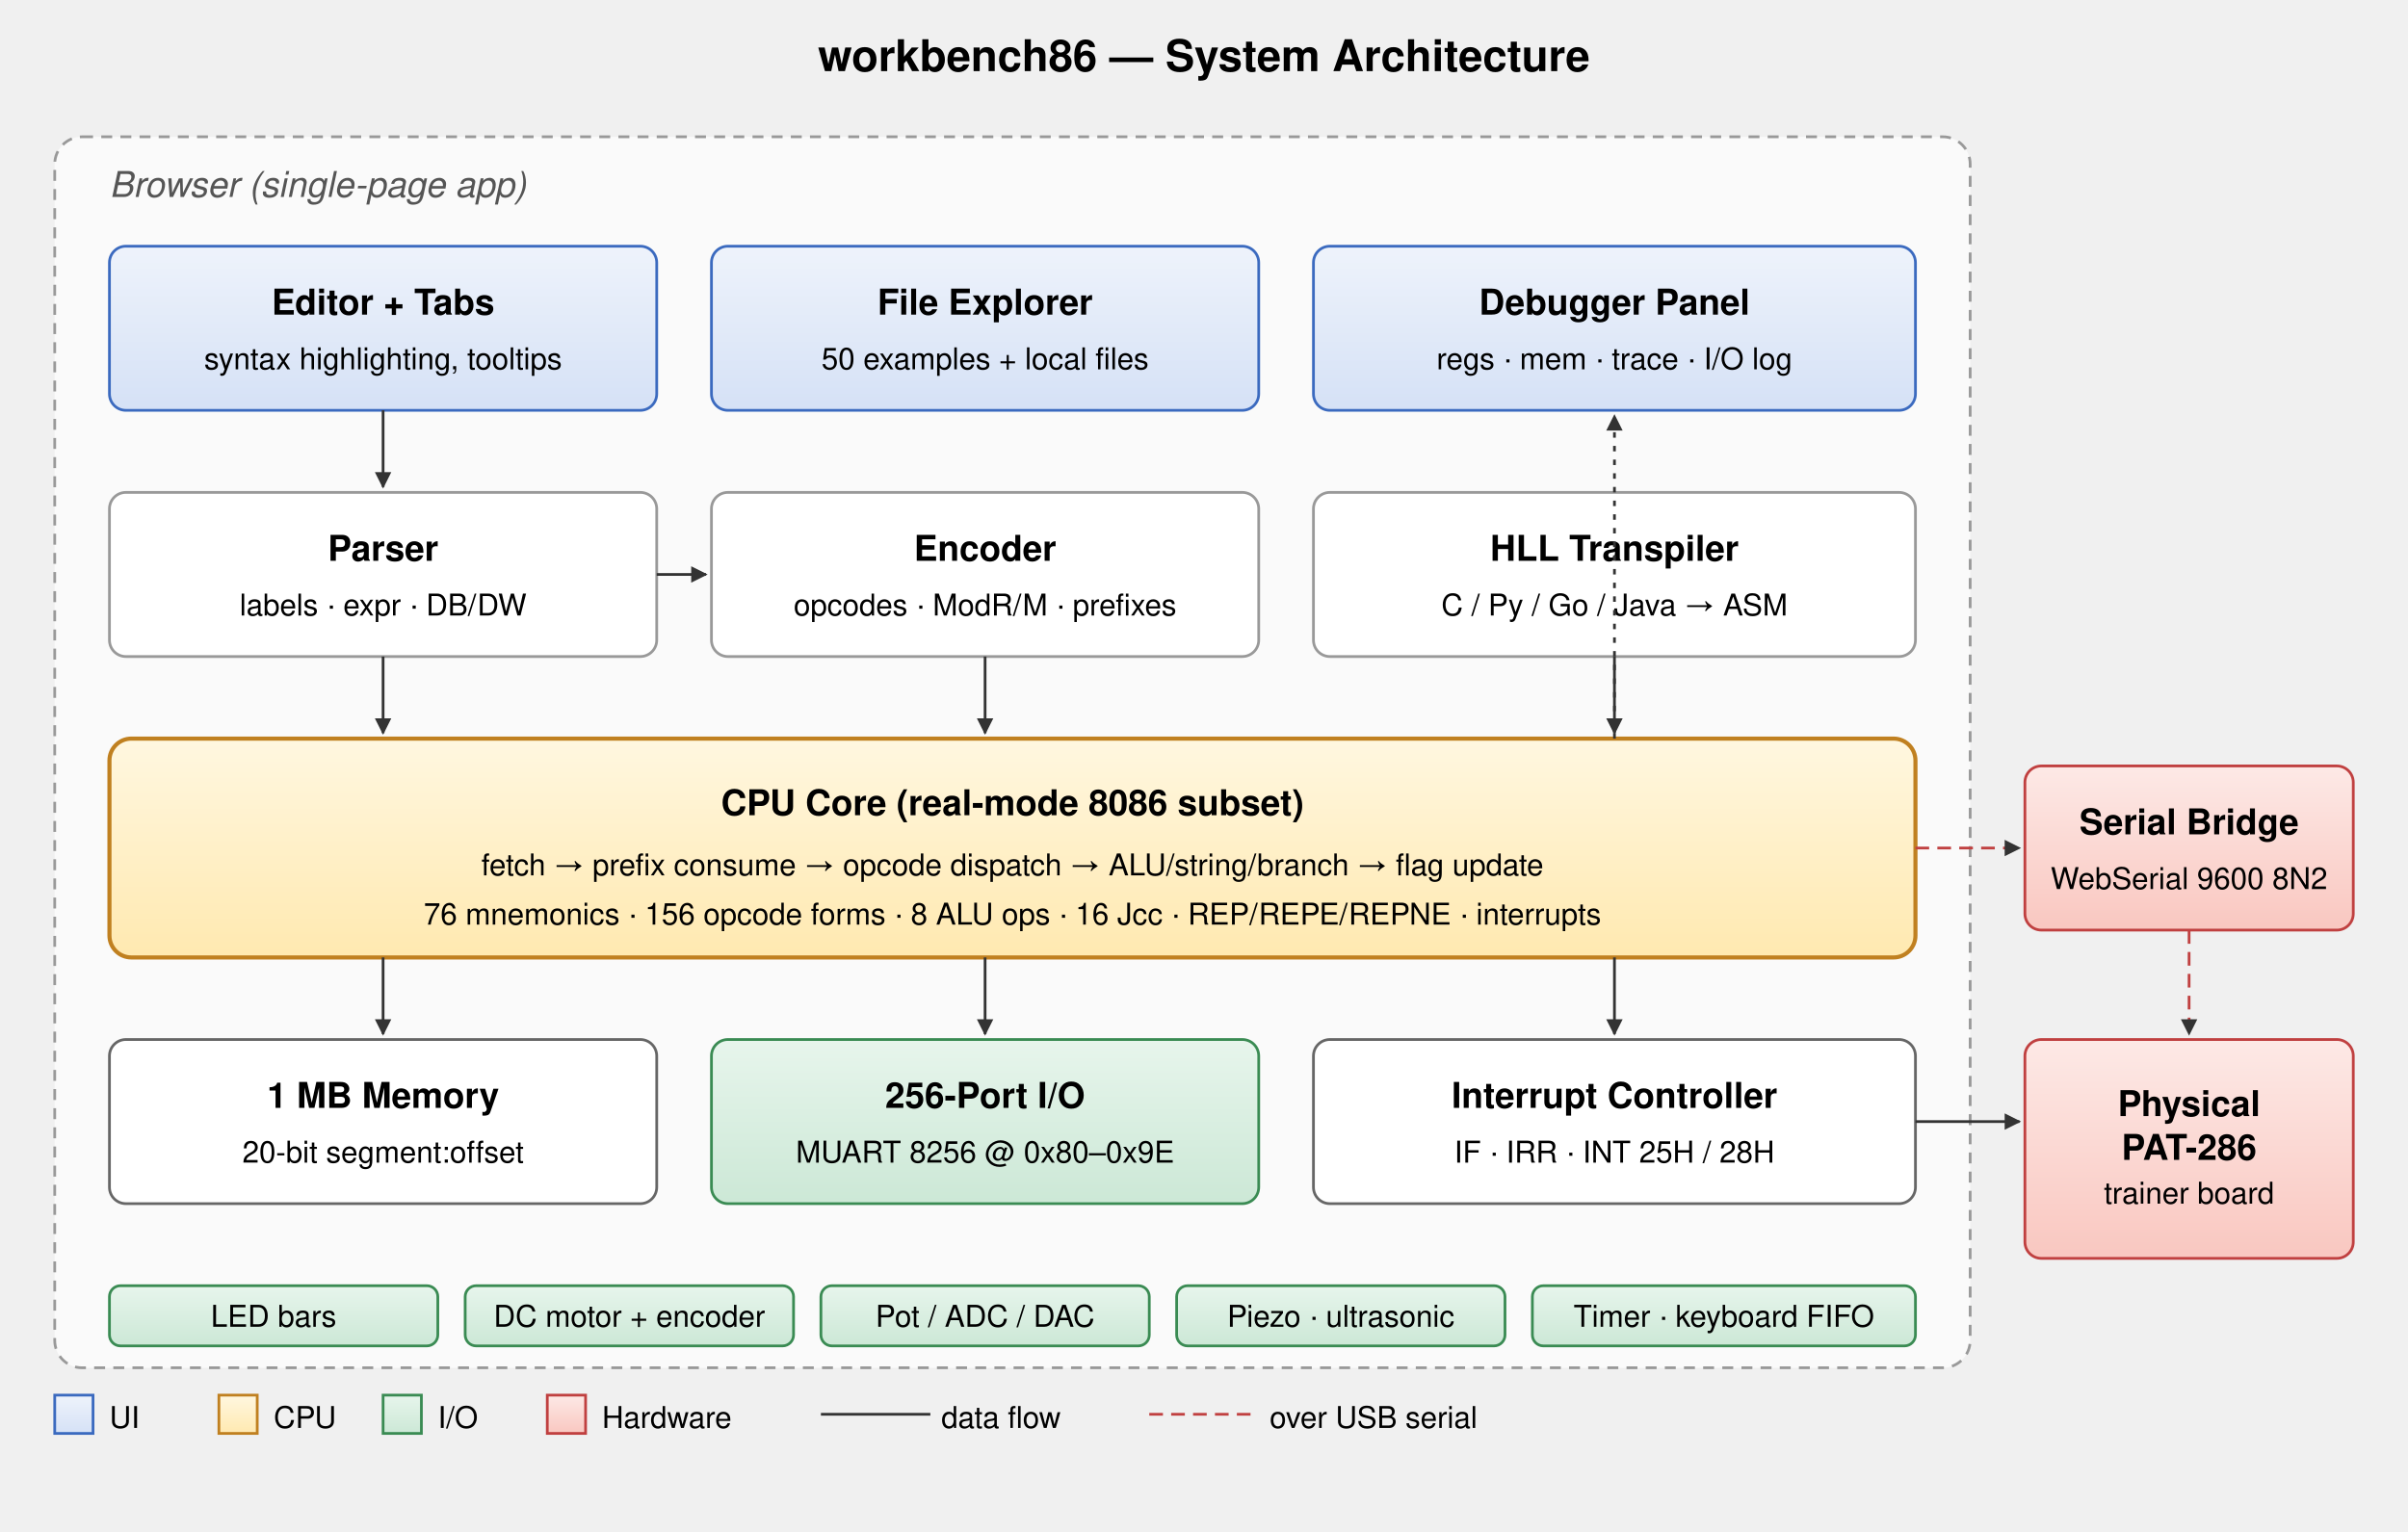
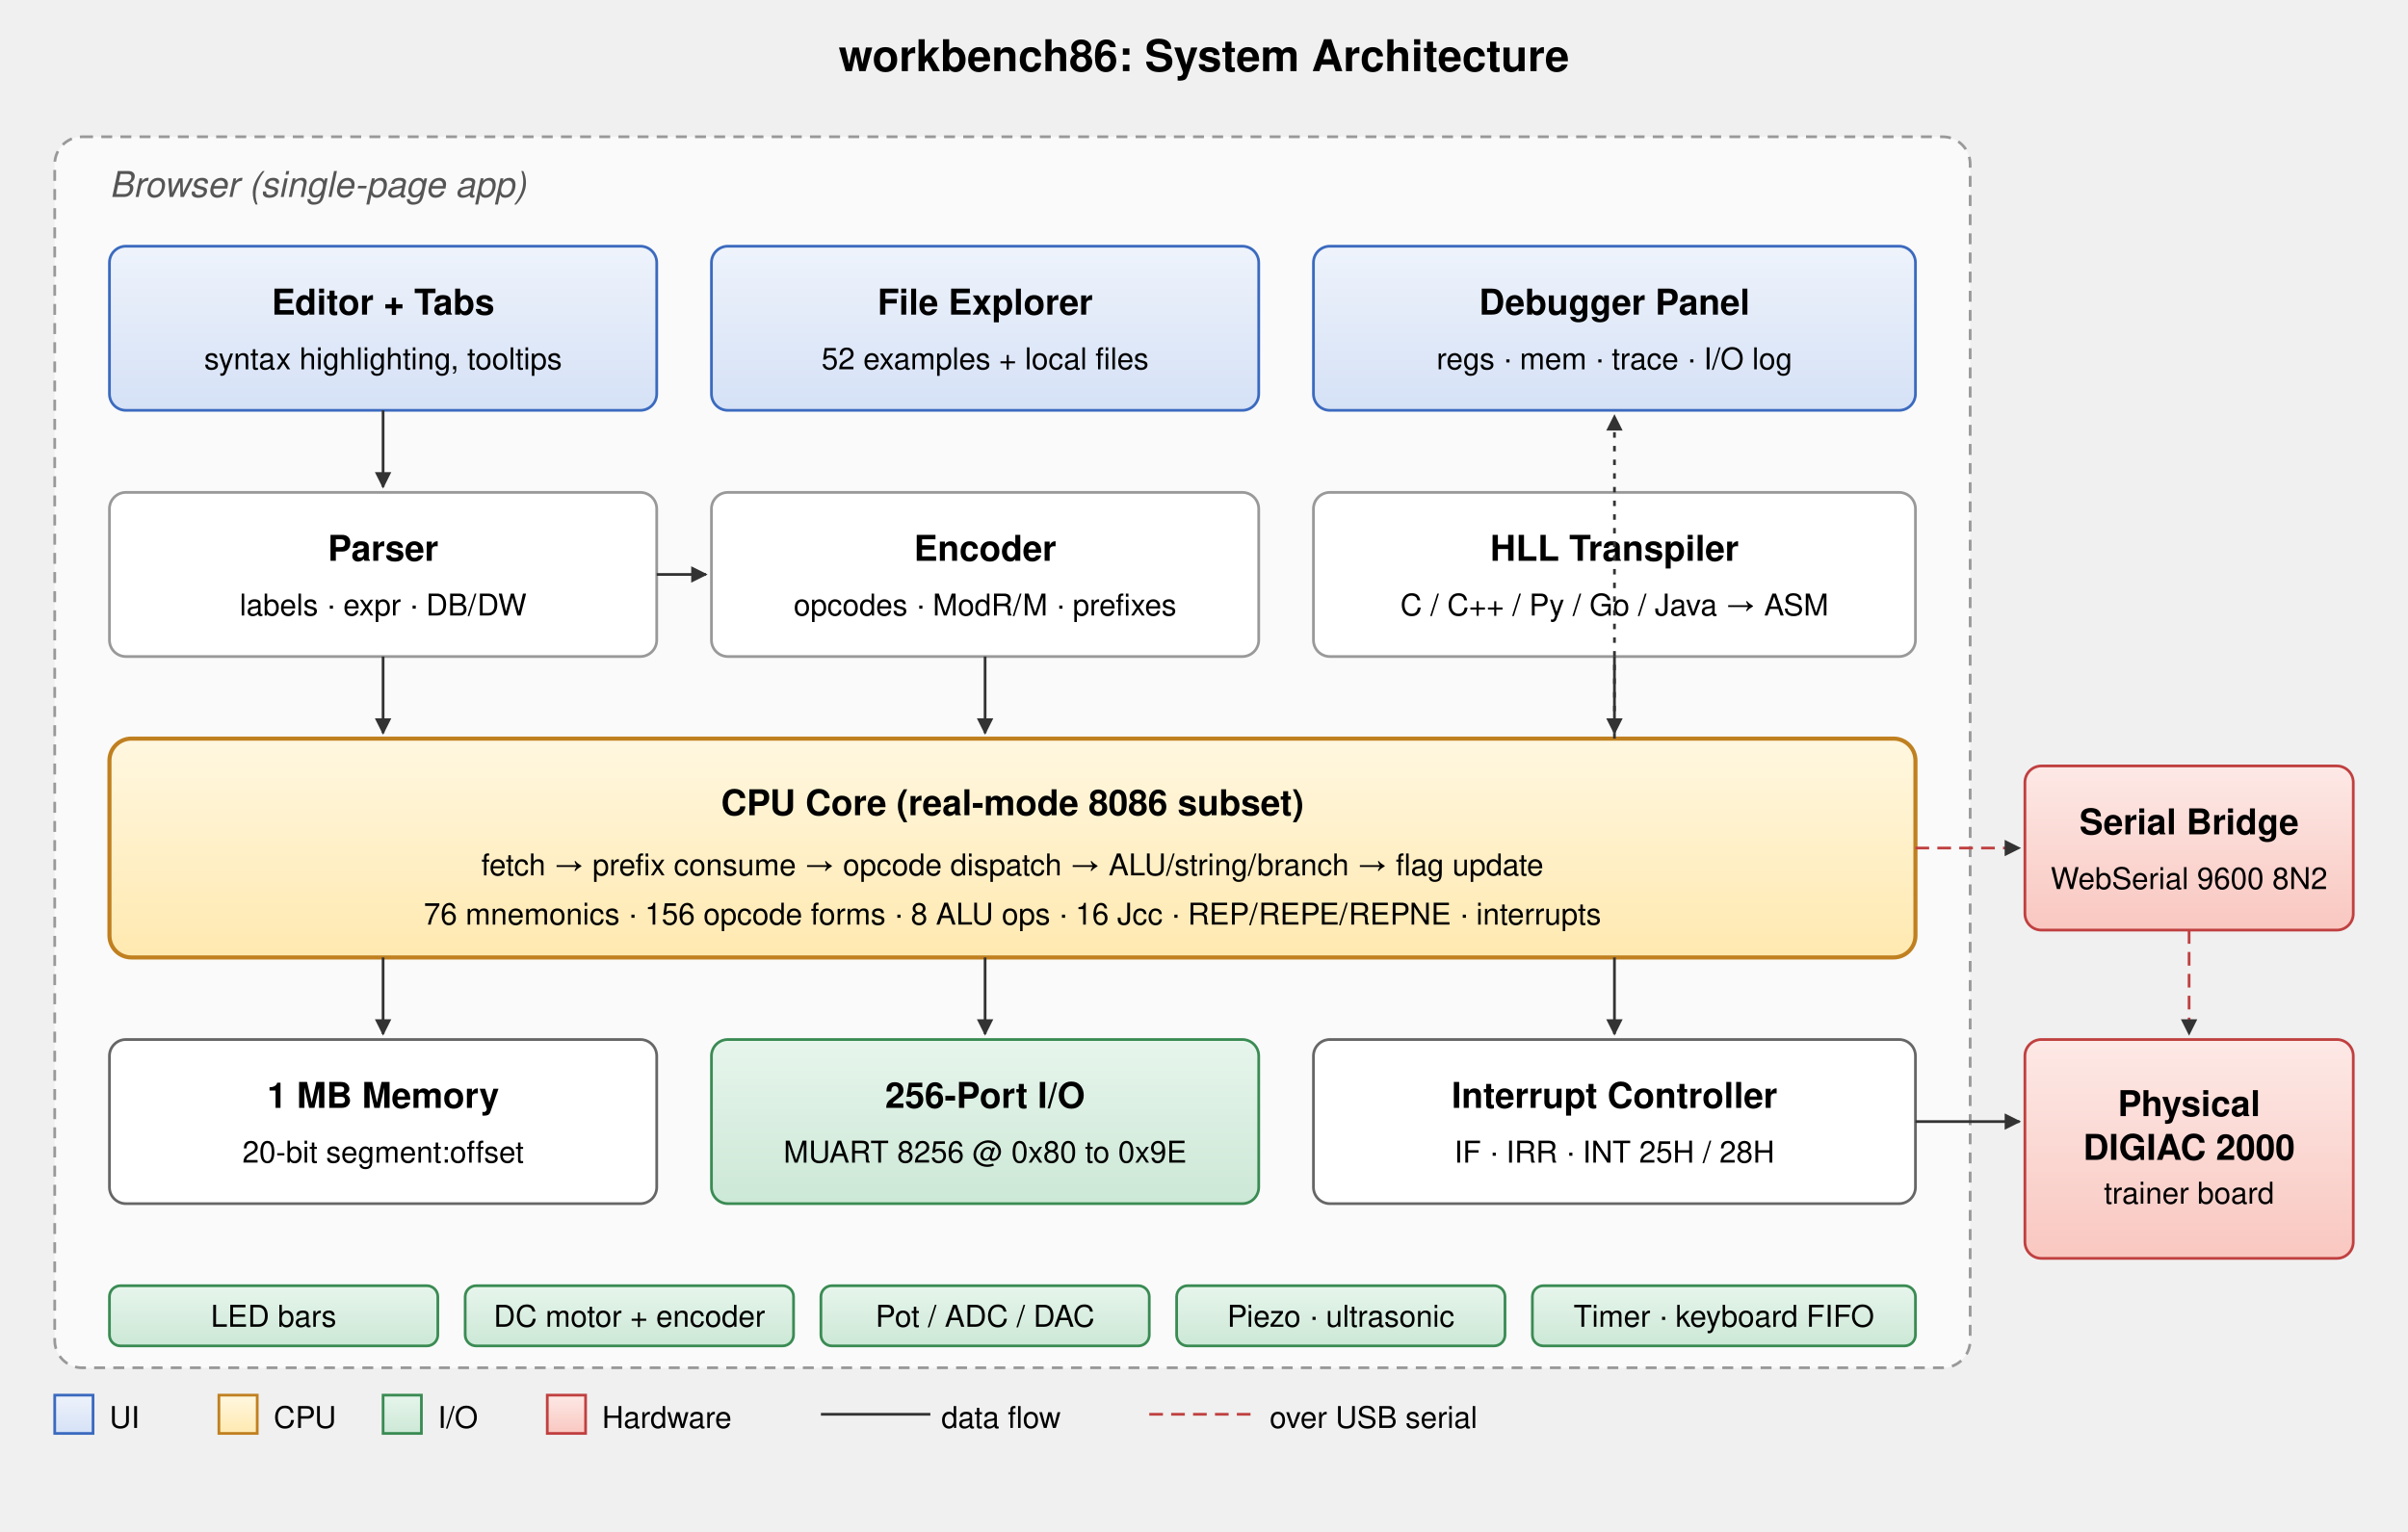
<svg xmlns="http://www.w3.org/2000/svg" viewBox="0 0 880 560" font-family="Helvetica,Arial,sans-serif" font-size="13">
  <defs>
    <marker id="arr" viewBox="0 0 10 10" refX="9" refY="5" markerWidth="6" markerHeight="6" orient="auto-start-reverse">
      <path d="M0,0 L10,5 L0,10 Z" fill="#333" />
    </marker>
    <linearGradient id="cpu-grad" x1="0" y1="0" x2="0" y2="1">
      <stop offset="0" stop-color="#fff7e0" />
      <stop offset="1" stop-color="#ffe9b0" />
    </linearGradient>
    <linearGradient id="io-grad" x1="0" y1="0" x2="0" y2="1">
      <stop offset="0" stop-color="#e7f5ec" />
      <stop offset="1" stop-color="#cce8d6" />
    </linearGradient>
    <linearGradient id="ui-grad" x1="0" y1="0" x2="0" y2="1">
      <stop offset="0" stop-color="#eef3fb" />
      <stop offset="1" stop-color="#d5e1f6" />
    </linearGradient>
    <linearGradient id="hw-grad" x1="0" y1="0" x2="0" y2="1">
      <stop offset="0" stop-color="#fde9e6" />
      <stop offset="1" stop-color="#f9c7c0" />
    </linearGradient>
  </defs>
-   <text x="440" y="26" text-anchor="middle" font-weight="700" font-size="16">workbench86 — System Architecture</text>
+   <text x="440" y="26" text-anchor="middle" font-weight="700" font-size="16">workbench86: System Architecture</text>
  <rect x="20" y="50" width="700" height="450" rx="10" fill="#fafafa" stroke="#999" stroke-dasharray="4 3" />
  <text x="40" y="72" font-style="italic" fill="#555">Browser (single-page app)</text>
  <rect x="40" y="90" width="200" height="60" rx="6" fill="url(#ui-grad)" stroke="#3b6abf" />
  <text x="140" y="115" text-anchor="middle" font-weight="700">Editor + Tabs</text>
  <text x="140" y="135" text-anchor="middle" font-size="11">syntax highlighting, tooltips</text>
  <rect x="260" y="90" width="200" height="60" rx="6" fill="url(#ui-grad)" stroke="#3b6abf" />
  <text x="360" y="115" text-anchor="middle" font-weight="700">File Explorer</text>
-   <text x="360" y="135" text-anchor="middle" font-size="11">50 examples + local files</text>
+   <text x="360" y="135" text-anchor="middle" font-size="11">52 examples + local files</text>
  <rect x="480" y="90" width="220" height="60" rx="6" fill="url(#ui-grad)" stroke="#3b6abf" />
  <text x="590" y="115" text-anchor="middle" font-weight="700">Debugger Panel</text>
  <text x="590" y="135" text-anchor="middle" font-size="11">regs · mem · trace · I/O log</text>
  <rect x="40" y="180" width="200" height="60" rx="6" fill="#fff" stroke="#999" />
  <text x="140" y="205" text-anchor="middle" font-weight="700">Parser</text>
  <text x="140" y="225" text-anchor="middle" font-size="11">labels · expr · DB/DW</text>
  <rect x="260" y="180" width="200" height="60" rx="6" fill="#fff" stroke="#999" />
  <text x="360" y="205" text-anchor="middle" font-weight="700">Encoder</text>
  <text x="360" y="225" text-anchor="middle" font-size="11">opcodes · ModR/M · prefixes</text>
  <rect x="480" y="180" width="220" height="60" rx="6" fill="#fff" stroke="#999" />
  <text x="590" y="205" text-anchor="middle" font-weight="700">HLL Transpiler</text>
-   <text x="590" y="225" text-anchor="middle" font-size="11">C / Py / Go / Java → ASM</text>
+   <text x="590" y="225" text-anchor="middle" font-size="11">C / C++ / Py / Go / Java → ASM</text>
  <rect x="40" y="270" width="660" height="80" rx="8" fill="url(#cpu-grad)" stroke="#c08020" stroke-width="1.5" />
  <text x="370" y="298" text-anchor="middle" font-weight="700">CPU Core (real-mode 8086 subset)</text>
  <text x="370" y="320" text-anchor="middle" font-size="11">fetch → prefix consume → opcode dispatch → ALU/string/branch → flag update</text>
  <text x="370" y="338" text-anchor="middle" font-size="11">76 mnemonics · 156 opcode forms · 8 ALU ops · 16 Jcc · REP/REPE/REPNE · interrupts</text>
  <rect x="40" y="380" width="200" height="60" rx="6" fill="#fff" stroke="#666" />
  <text x="140" y="405" text-anchor="middle" font-weight="700">1 MB Memory</text>
  <text x="140" y="425" text-anchor="middle" font-size="11">20-bit segment:offset</text>
  <rect x="260" y="380" width="200" height="60" rx="6" fill="url(#io-grad)" stroke="#3a8b53" />
  <text x="360" y="405" text-anchor="middle" font-weight="700">256-Port I/O</text>
-   <text x="360" y="425" text-anchor="middle" font-size="11">MUART 8256 @ 0x80–0x9E</text>
+   <text x="360" y="425" text-anchor="middle" font-size="11">MUART 8256 @ 0x80 to 0x9E</text>
  <rect x="480" y="380" width="220" height="60" rx="6" fill="#fff" stroke="#666" />
  <text x="590" y="405" text-anchor="middle" font-weight="700">Interrupt Controller</text>
  <text x="590" y="425" text-anchor="middle" font-size="11">IF · IRR · INT 25H / 28H</text>
  <rect x="40" y="470" width="120" height="22" rx="4" fill="url(#io-grad)" stroke="#3a8b53" />
  <text x="100" y="485" text-anchor="middle" font-size="11">LED bars</text>
  <rect x="170" y="470" width="120" height="22" rx="4" fill="url(#io-grad)" stroke="#3a8b53" />
  <text x="230" y="485" text-anchor="middle" font-size="11">DC motor + encoder</text>
  <rect x="300" y="470" width="120" height="22" rx="4" fill="url(#io-grad)" stroke="#3a8b53" />
  <text x="360" y="485" text-anchor="middle" font-size="11">Pot / ADC / DAC</text>
  <rect x="430" y="470" width="120" height="22" rx="4" fill="url(#io-grad)" stroke="#3a8b53" />
  <text x="490" y="485" text-anchor="middle" font-size="11">Piezo · ultrasonic</text>
  <rect x="560" y="470" width="140" height="22" rx="4" fill="url(#io-grad)" stroke="#3a8b53" />
  <text x="630" y="485" text-anchor="middle" font-size="11">Timer · keyboard FIFO</text>
  <rect x="740" y="280" width="120" height="60" rx="6" fill="url(#hw-grad)" stroke="#c04040" />
  <text x="800" y="305" text-anchor="middle" font-weight="700">Serial Bridge</text>
  <text x="800" y="325" text-anchor="middle" font-size="11">WebSerial 9600 8N2</text>
  <rect x="740" y="380" width="120" height="80" rx="6" fill="url(#hw-grad)" stroke="#c04040" />
  <text x="800" y="408" text-anchor="middle" font-weight="700">Physical</text>
-   <text x="800" y="424" text-anchor="middle" font-weight="700">PAT-286</text>
+   <text x="800" y="424" text-anchor="middle" font-weight="700">DIGIAC 2000</text>
  <text x="800" y="440" text-anchor="middle" font-size="11">trainer board</text>
  <line x1="140" y1="150" x2="140" y2="178" stroke="#333" marker-end="url(#arr)" />
  <line x1="240" y1="210" x2="258" y2="210" stroke="#333" marker-end="url(#arr)" />
  <line x1="590" y1="240" x2="590" y2="268" stroke="#333" marker-end="url(#arr)" />
  <line x1="360" y1="240" x2="360" y2="268" stroke="#333" marker-end="url(#arr)" />
  <line x1="140" y1="240" x2="140" y2="268" stroke="#333" marker-end="url(#arr)" />
  <line x1="140" y1="350" x2="140" y2="378" stroke="#333" marker-end="url(#arr)" />
  <line x1="360" y1="350" x2="360" y2="378" stroke="#333" marker-end="url(#arr)" />
  <line x1="590" y1="350" x2="590" y2="378" stroke="#333" marker-end="url(#arr)" />
  <line x1="700" y1="410" x2="738" y2="410" stroke="#333" marker-end="url(#arr)" />
  <line x1="800" y1="340" x2="800" y2="378" stroke="#c04040" stroke-dasharray="5 3" marker-end="url(#arr)" />
  <line x1="700" y1="310" x2="738" y2="310" stroke="#c04040" stroke-dasharray="5 3" marker-end="url(#arr)" />
  <line x1="590" y1="270" x2="590" y2="152" stroke="#333" stroke-dasharray="2 3" marker-end="url(#arr)" />
  <g transform="translate(20,510)">
    <rect width="14" height="14" fill="url(#ui-grad)" stroke="#3b6abf" />
    <text x="20" y="12" font-size="11">UI</text>
    <rect width="14" height="14" x="60" fill="url(#cpu-grad)" stroke="#c08020" />
    <text x="80" y="12" font-size="11">CPU</text>
    <rect width="14" height="14" x="120" fill="url(#io-grad)" stroke="#3a8b53" />
    <text x="140" y="12" font-size="11">I/O</text>
    <rect width="14" height="14" x="180" fill="url(#hw-grad)" stroke="#c04040" />
    <text x="200" y="12" font-size="11">Hardware</text>
    <line x1="280" y1="7" x2="320" y2="7" stroke="#333" />
    <text x="324" y="12" font-size="11">data flow</text>
    <line x1="400" y1="7" x2="440" y2="7" stroke="#c04040" stroke-dasharray="5 3" />
    <text x="444" y="12" font-size="11">over USB serial</text>
  </g>
</svg>
